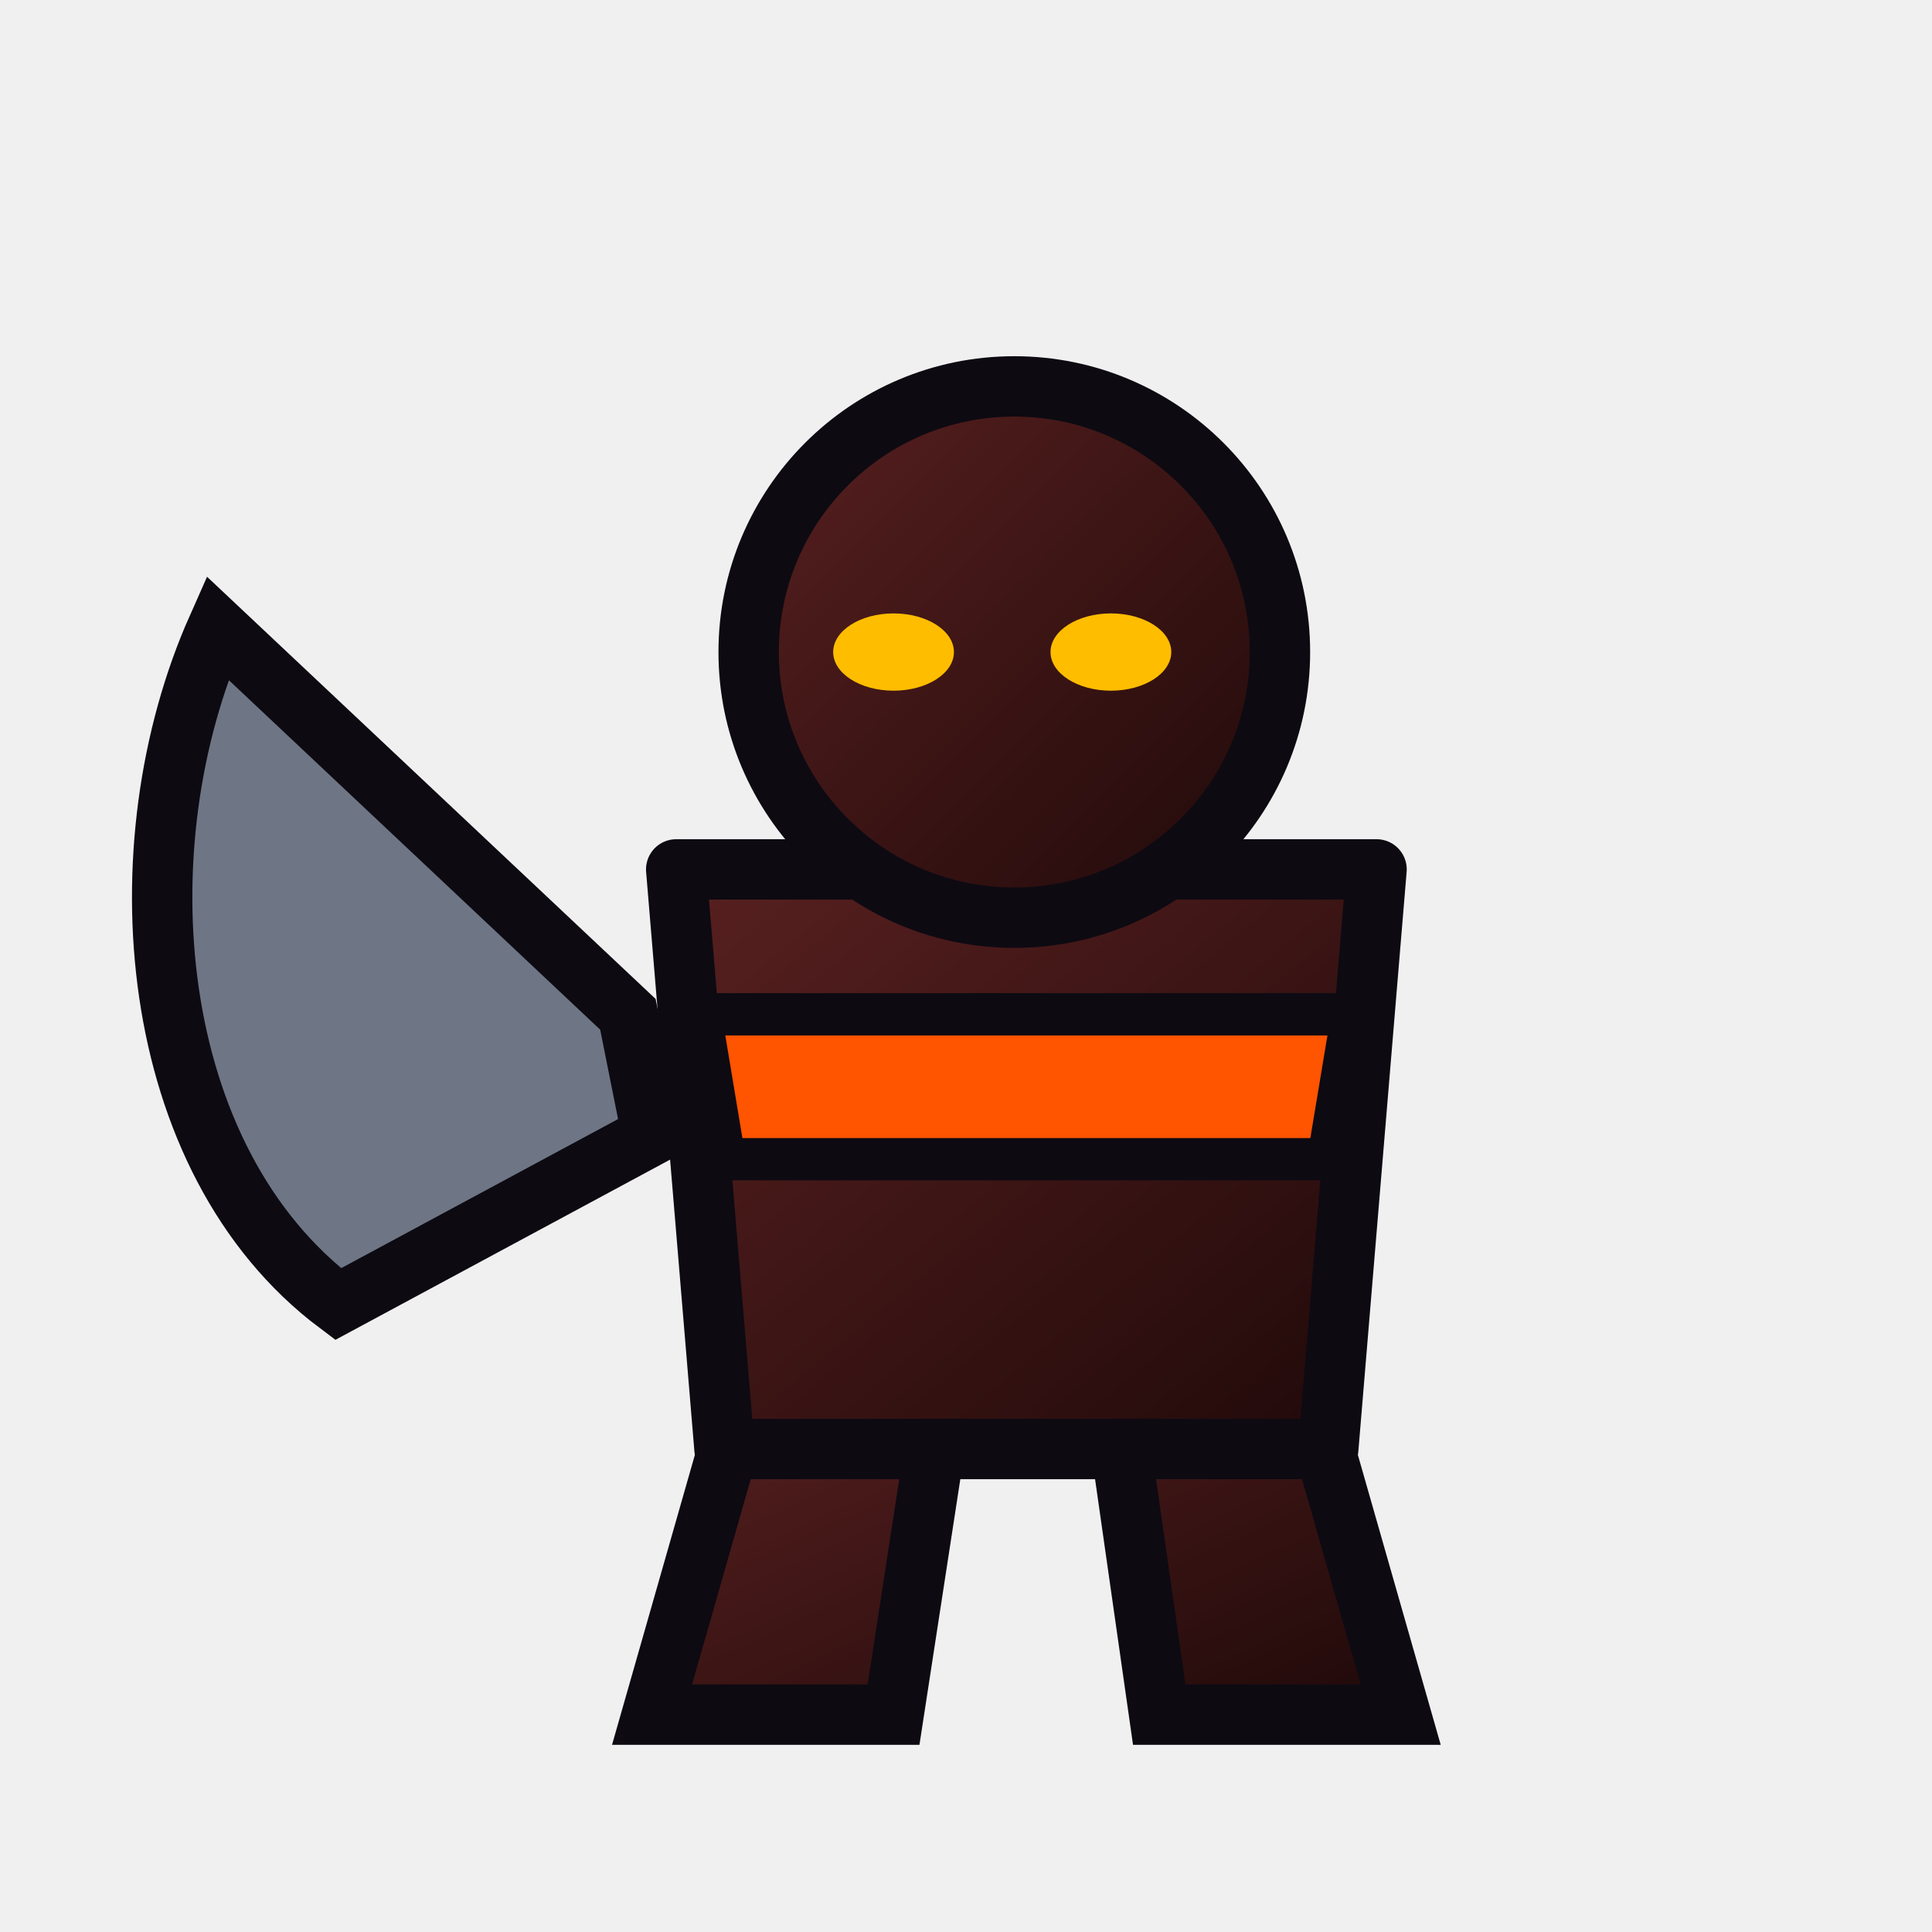
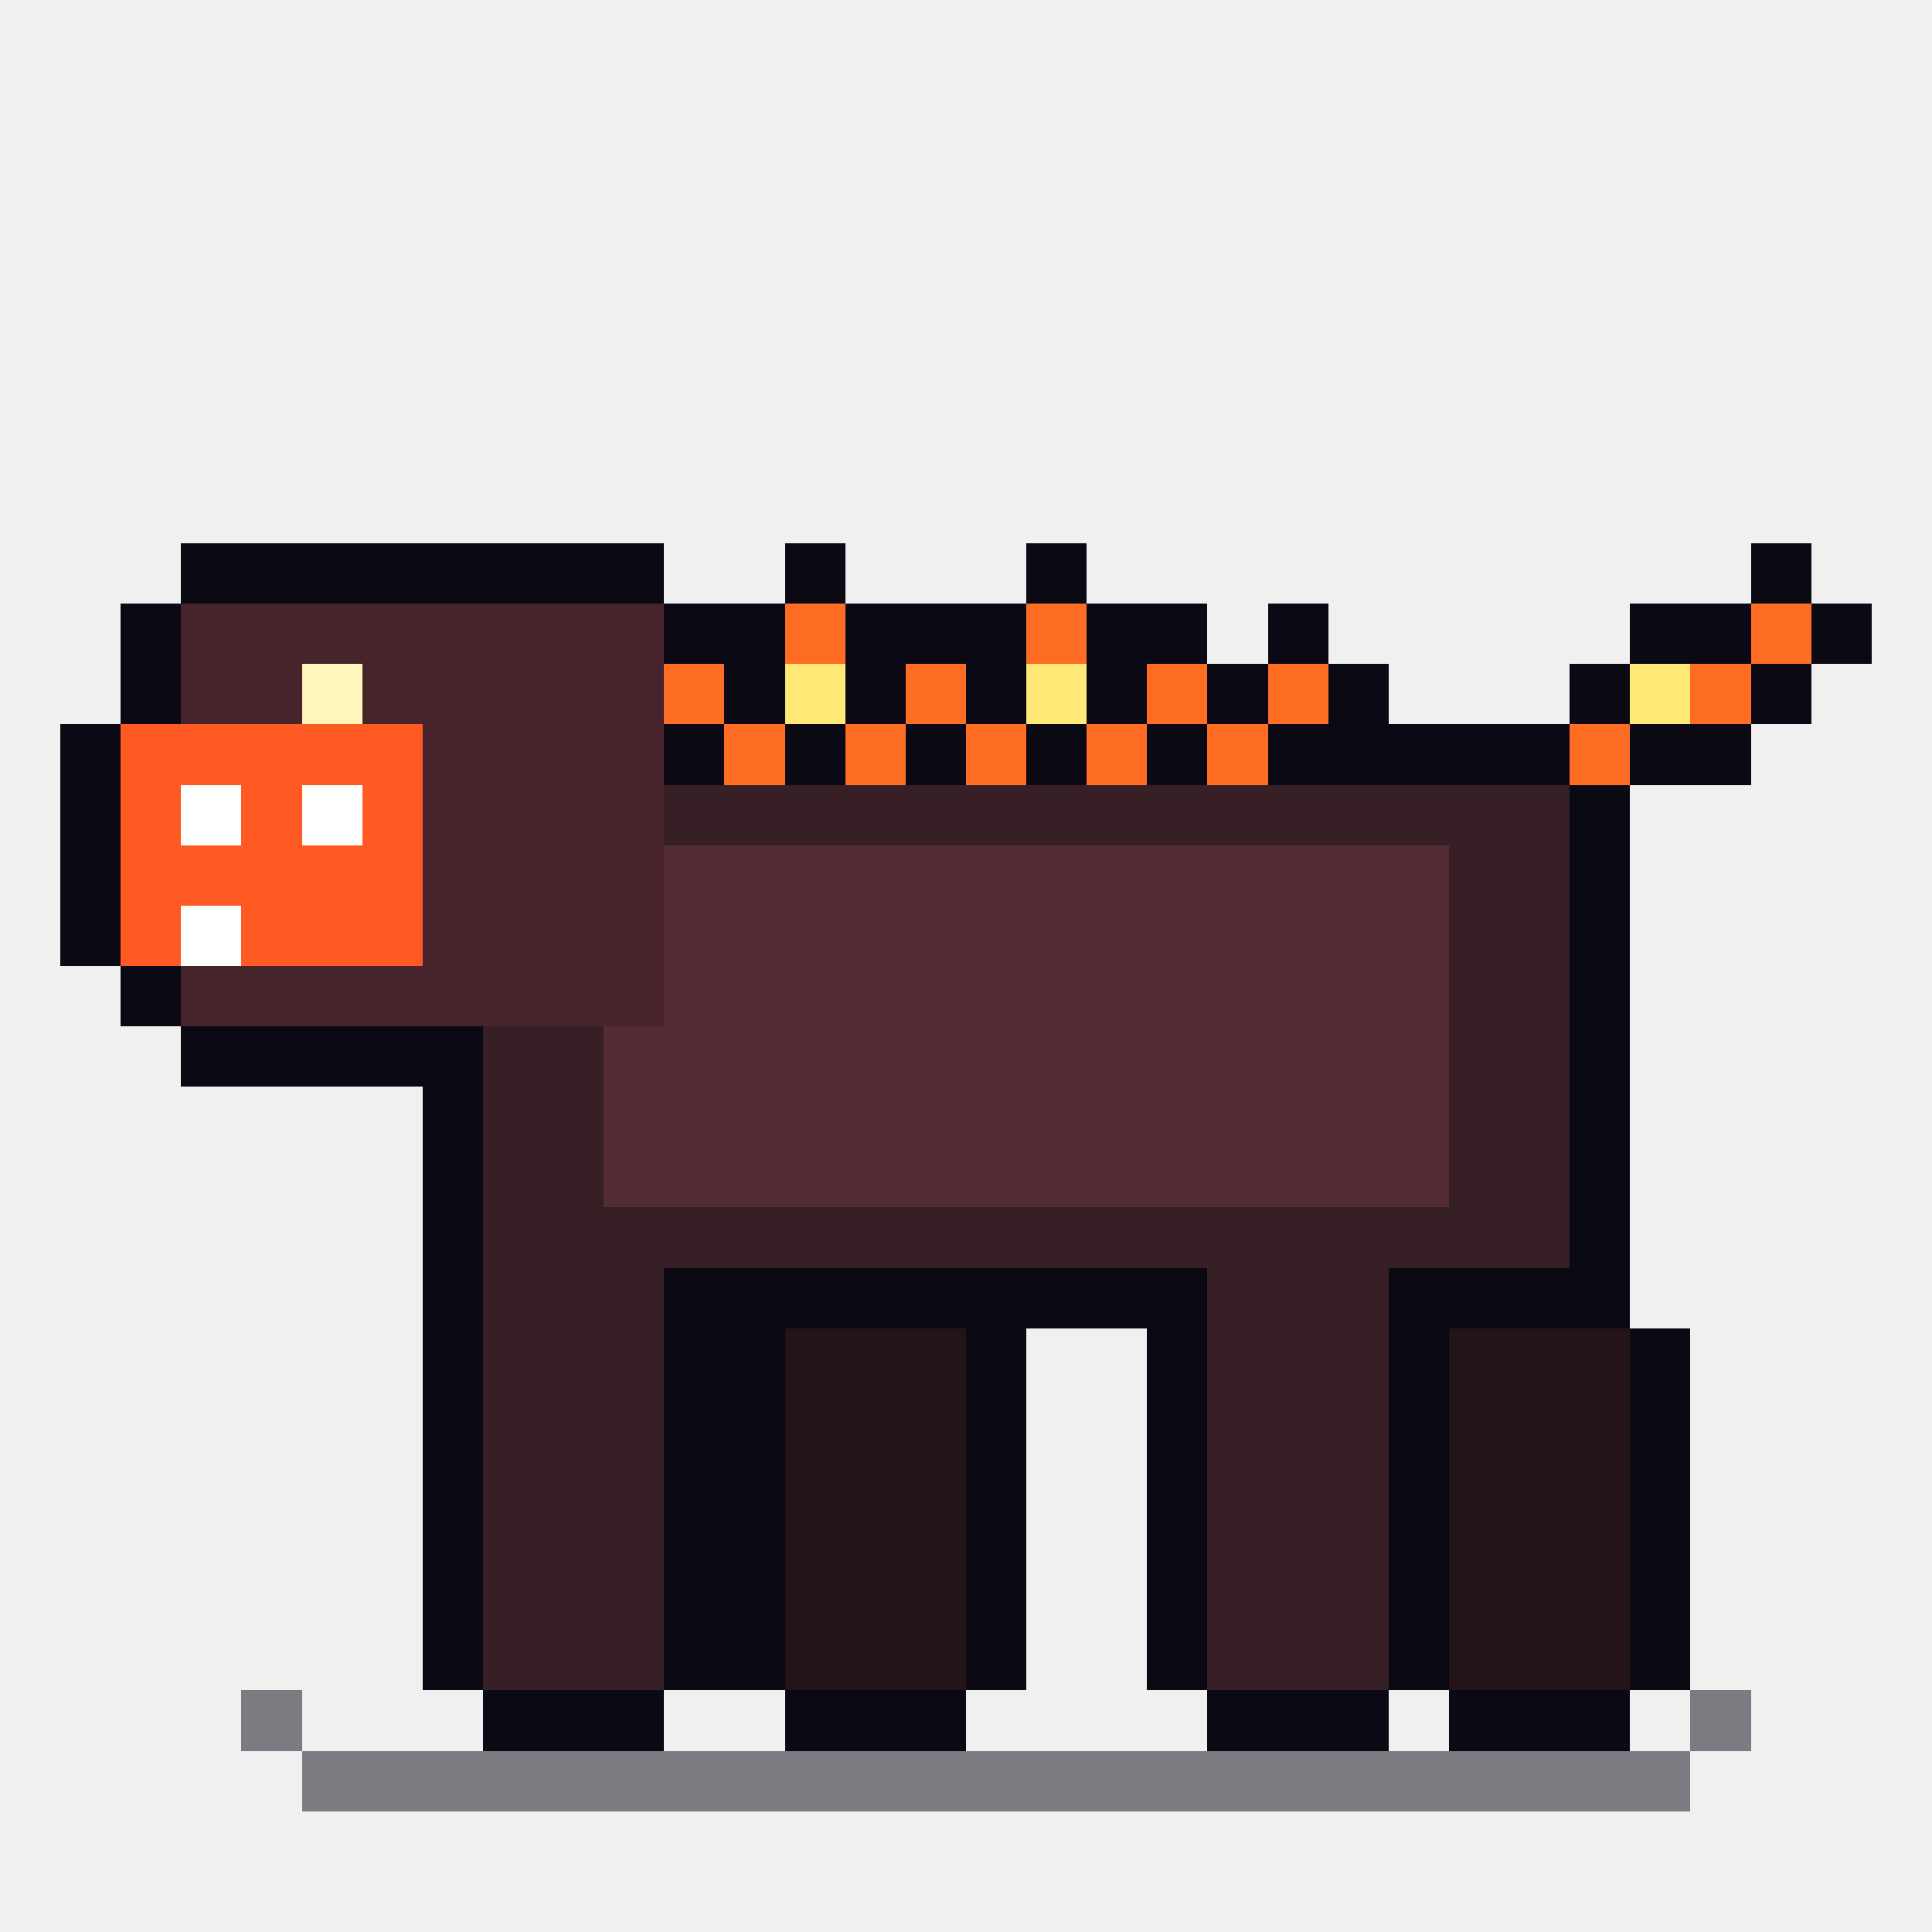
- <svg xmlns="http://www.w3.org/2000/svg" viewBox="0 0 160 160">
-   <defs>
-     <linearGradient id="eb" x1="0" y1="0" x2="1" y2="1">
-       <stop offset="0%" stop-color="#592020" />
-       <stop offset="100%" stop-color="#1f0909" />
-     </linearGradient>
-   </defs>
-   <path d="M52 84 L18 52 C10 70 12 96 28 108 L54 94 Z" fill="#6e7685" stroke="#0d0a12" stroke-width="5" />
-   <path d="M62 114 L54 142 L74 142 L78 116 Z M92 114 L96 142 L116 142 L108 114 Z" fill="url(#eb)" stroke="#0d0a12" stroke-width="5" />
-   <path d="M56 72 L114 72 L110 120 L60 120 Z" fill="url(#eb)" stroke="#0d0a12" stroke-width="5" stroke-linejoin="round" />
-   <path d="M58 84 L112 84 L110 96 L60 96 Z" fill="#ff5400" stroke="#0d0a12" stroke-width="3.5" />
-   <circle cx="84" cy="54" r="22" fill="url(#eb)" stroke="#0d0a12" stroke-width="5" />
-   <ellipse cx="74" cy="54" rx="5" ry="3.2" fill="#ffbd00" />
-   <ellipse cx="92" cy="54" rx="5" ry="3.2" fill="#ffbd00" />
+ <svg xmlns="http://www.w3.org/2000/svg" width="128" height="128" viewBox="0 0 32 32" shape-rendering="crispEdges">
+   <rect x="3" y="9" width="8" height="1" fill="#0b0914" />
+   <rect x="13" y="9" width="1" height="1" fill="#0b0914" />
+   <rect x="17" y="9" width="1" height="1" fill="#0b0914" />
+   <rect x="29" y="9" width="1" height="1" fill="#0b0914" />
+   <rect x="2" y="10" width="1" height="2" fill="#0b0914" />
+   <rect x="3" y="10" width="8" height="1" fill="#47242b" />
+   <rect x="11" y="10" width="2" height="1" fill="#0b0914" />
+   <rect x="13" y="10" width="1" height="1" fill="#ff6d24" />
+   <rect x="14" y="10" width="3" height="1" fill="#0b0914" />
+   <rect x="17" y="10" width="1" height="1" fill="#ff6d24" />
+   <rect x="18" y="10" width="2" height="1" fill="#0b0914" />
+   <rect x="21" y="10" width="1" height="1" fill="#0b0914" />
+   <rect x="27" y="10" width="2" height="1" fill="#0b0914" />
+   <rect x="29" y="10" width="1" height="1" fill="#ff6d24" />
+   <rect x="30" y="10" width="1" height="1" fill="#0b0914" />
+   <rect x="3" y="11" width="2" height="1" fill="#47242b" />
+   <rect x="5" y="11" width="1" height="1" fill="#fff6bd" />
+   <rect x="6" y="11" width="5" height="1" fill="#47242b" />
+   <rect x="11" y="11" width="1" height="1" fill="#ff6d24" />
+   <rect x="12" y="11" width="1" height="1" fill="#0b0914" />
+   <rect x="13" y="11" width="1" height="1" fill="#ffe875" />
+   <rect x="14" y="11" width="1" height="1" fill="#0b0914" />
+   <rect x="15" y="11" width="1" height="1" fill="#ff6d24" />
+   <rect x="16" y="11" width="1" height="1" fill="#0b0914" />
+   <rect x="17" y="11" width="1" height="1" fill="#ffe875" />
+   <rect x="18" y="11" width="1" height="1" fill="#0b0914" />
+   <rect x="19" y="11" width="1" height="1" fill="#ff6d24" />
+   <rect x="20" y="11" width="1" height="1" fill="#0b0914" />
+   <rect x="21" y="11" width="1" height="1" fill="#ff6d24" />
+   <rect x="22" y="11" width="1" height="2" fill="#0b0914" />
+   <rect x="26" y="11" width="1" height="1" fill="#0b0914" />
+   <rect x="27" y="11" width="1" height="1" fill="#ffe875" />
+   <rect x="28" y="11" width="1" height="1" fill="#ff6d24" />
+   <rect x="29" y="11" width="1" height="1" fill="#0b0914" />
+   <rect x="1" y="12" width="1" height="4" fill="#0b0914" />
+   <rect x="2" y="12" width="5" height="1" fill="#ff5924" />
+   <rect x="7" y="12" width="4" height="5" fill="#47242b" />
+   <rect x="11" y="12" width="1" height="1" fill="#0b0914" />
+   <rect x="12" y="12" width="1" height="1" fill="#ff6d24" />
+   <rect x="13" y="12" width="1" height="1" fill="#0b0914" />
+   <rect x="14" y="12" width="1" height="1" fill="#ff6d24" />
+   <rect x="15" y="12" width="1" height="1" fill="#0b0914" />
+   <rect x="16" y="12" width="1" height="1" fill="#ff6d24" />
+   <rect x="17" y="12" width="1" height="1" fill="#0b0914" />
+   <rect x="18" y="12" width="1" height="1" fill="#ff6d24" />
+   <rect x="19" y="12" width="1" height="1" fill="#0b0914" />
+   <rect x="20" y="12" width="1" height="1" fill="#ff6d24" />
+   <rect x="21" y="12" width="1" height="1" fill="#0b0914" />
+   <rect x="23" y="12" width="3" height="1" fill="#0b0914" />
+   <rect x="26" y="12" width="1" height="1" fill="#ff6d24" />
+   <rect x="27" y="12" width="2" height="1" fill="#0b0914" />
+   <rect x="2" y="13" width="1" height="3" fill="#ff5924" />
+   <rect x="3" y="13" width="1" height="1" fill="#ffffff" />
+   <rect x="4" y="13" width="1" height="3" fill="#ff5924" />
+   <rect x="5" y="13" width="1" height="1" fill="#ffffff" />
+   <rect x="6" y="13" width="1" height="3" fill="#ff5924" />
+   <rect x="11" y="13" width="15" height="1" fill="#362026" />
+   <rect x="26" y="13" width="1" height="9" fill="#0b0914" />
+   <rect x="3" y="14" width="1" height="1" fill="#ff5924" />
+   <rect x="5" y="14" width="1" height="2" fill="#ff5924" />
+   <rect x="11" y="14" width="13" height="6" fill="#542c33" />
+   <rect x="24" y="14" width="2" height="7" fill="#362026" />
+   <rect x="3" y="15" width="1" height="1" fill="#ffffff" />
+   <rect x="2" y="16" width="1" height="1" fill="#0b0914" />
+   <rect x="3" y="16" width="4" height="1" fill="#47242b" />
+   <rect x="3" y="17" width="5" height="1" fill="#0b0914" />
+   <rect x="8" y="17" width="2" height="11" fill="#362026" />
+   <rect x="10" y="17" width="1" height="3" fill="#542c33" />
+   <rect x="7" y="18" width="1" height="10" fill="#0b0914" />
+   <rect x="10" y="20" width="14" height="1" fill="#362026" />
+   <rect x="10" y="21" width="1" height="7" fill="#362026" />
+   <rect x="11" y="21" width="9" height="1" fill="#0b0914" />
+   <rect x="20" y="21" width="3" height="7" fill="#362026" />
+   <rect x="23" y="21" width="3" height="1" fill="#0b0914" />
+   <rect x="11" y="22" width="2" height="6" fill="#0b0914" />
+   <rect x="13" y="22" width="3" height="6" fill="#241418" />
+   <rect x="16" y="22" width="1" height="6" fill="#0b0914" />
+   <rect x="19" y="22" width="1" height="6" fill="#0b0914" />
+   <rect x="23" y="22" width="1" height="6" fill="#0b0914" />
+   <rect x="24" y="22" width="3" height="6" fill="#241418" />
+   <rect x="27" y="22" width="1" height="6" fill="#0b0914" />
+   <rect x="4" y="28" width="1" height="1" fill="#070912" fill-opacity="0.50" />
+   <rect x="8" y="28" width="3" height="1" fill="#0b0914" />
+   <rect x="13" y="28" width="3" height="1" fill="#0b0914" />
+   <rect x="20" y="28" width="3" height="1" fill="#0b0914" />
+   <rect x="24" y="28" width="3" height="1" fill="#0b0914" />
+   <rect x="28" y="28" width="1" height="1" fill="#070912" fill-opacity="0.50" />
+   <rect x="5" y="29" width="23" height="1" fill="#070912" fill-opacity="0.50" />
</svg>
